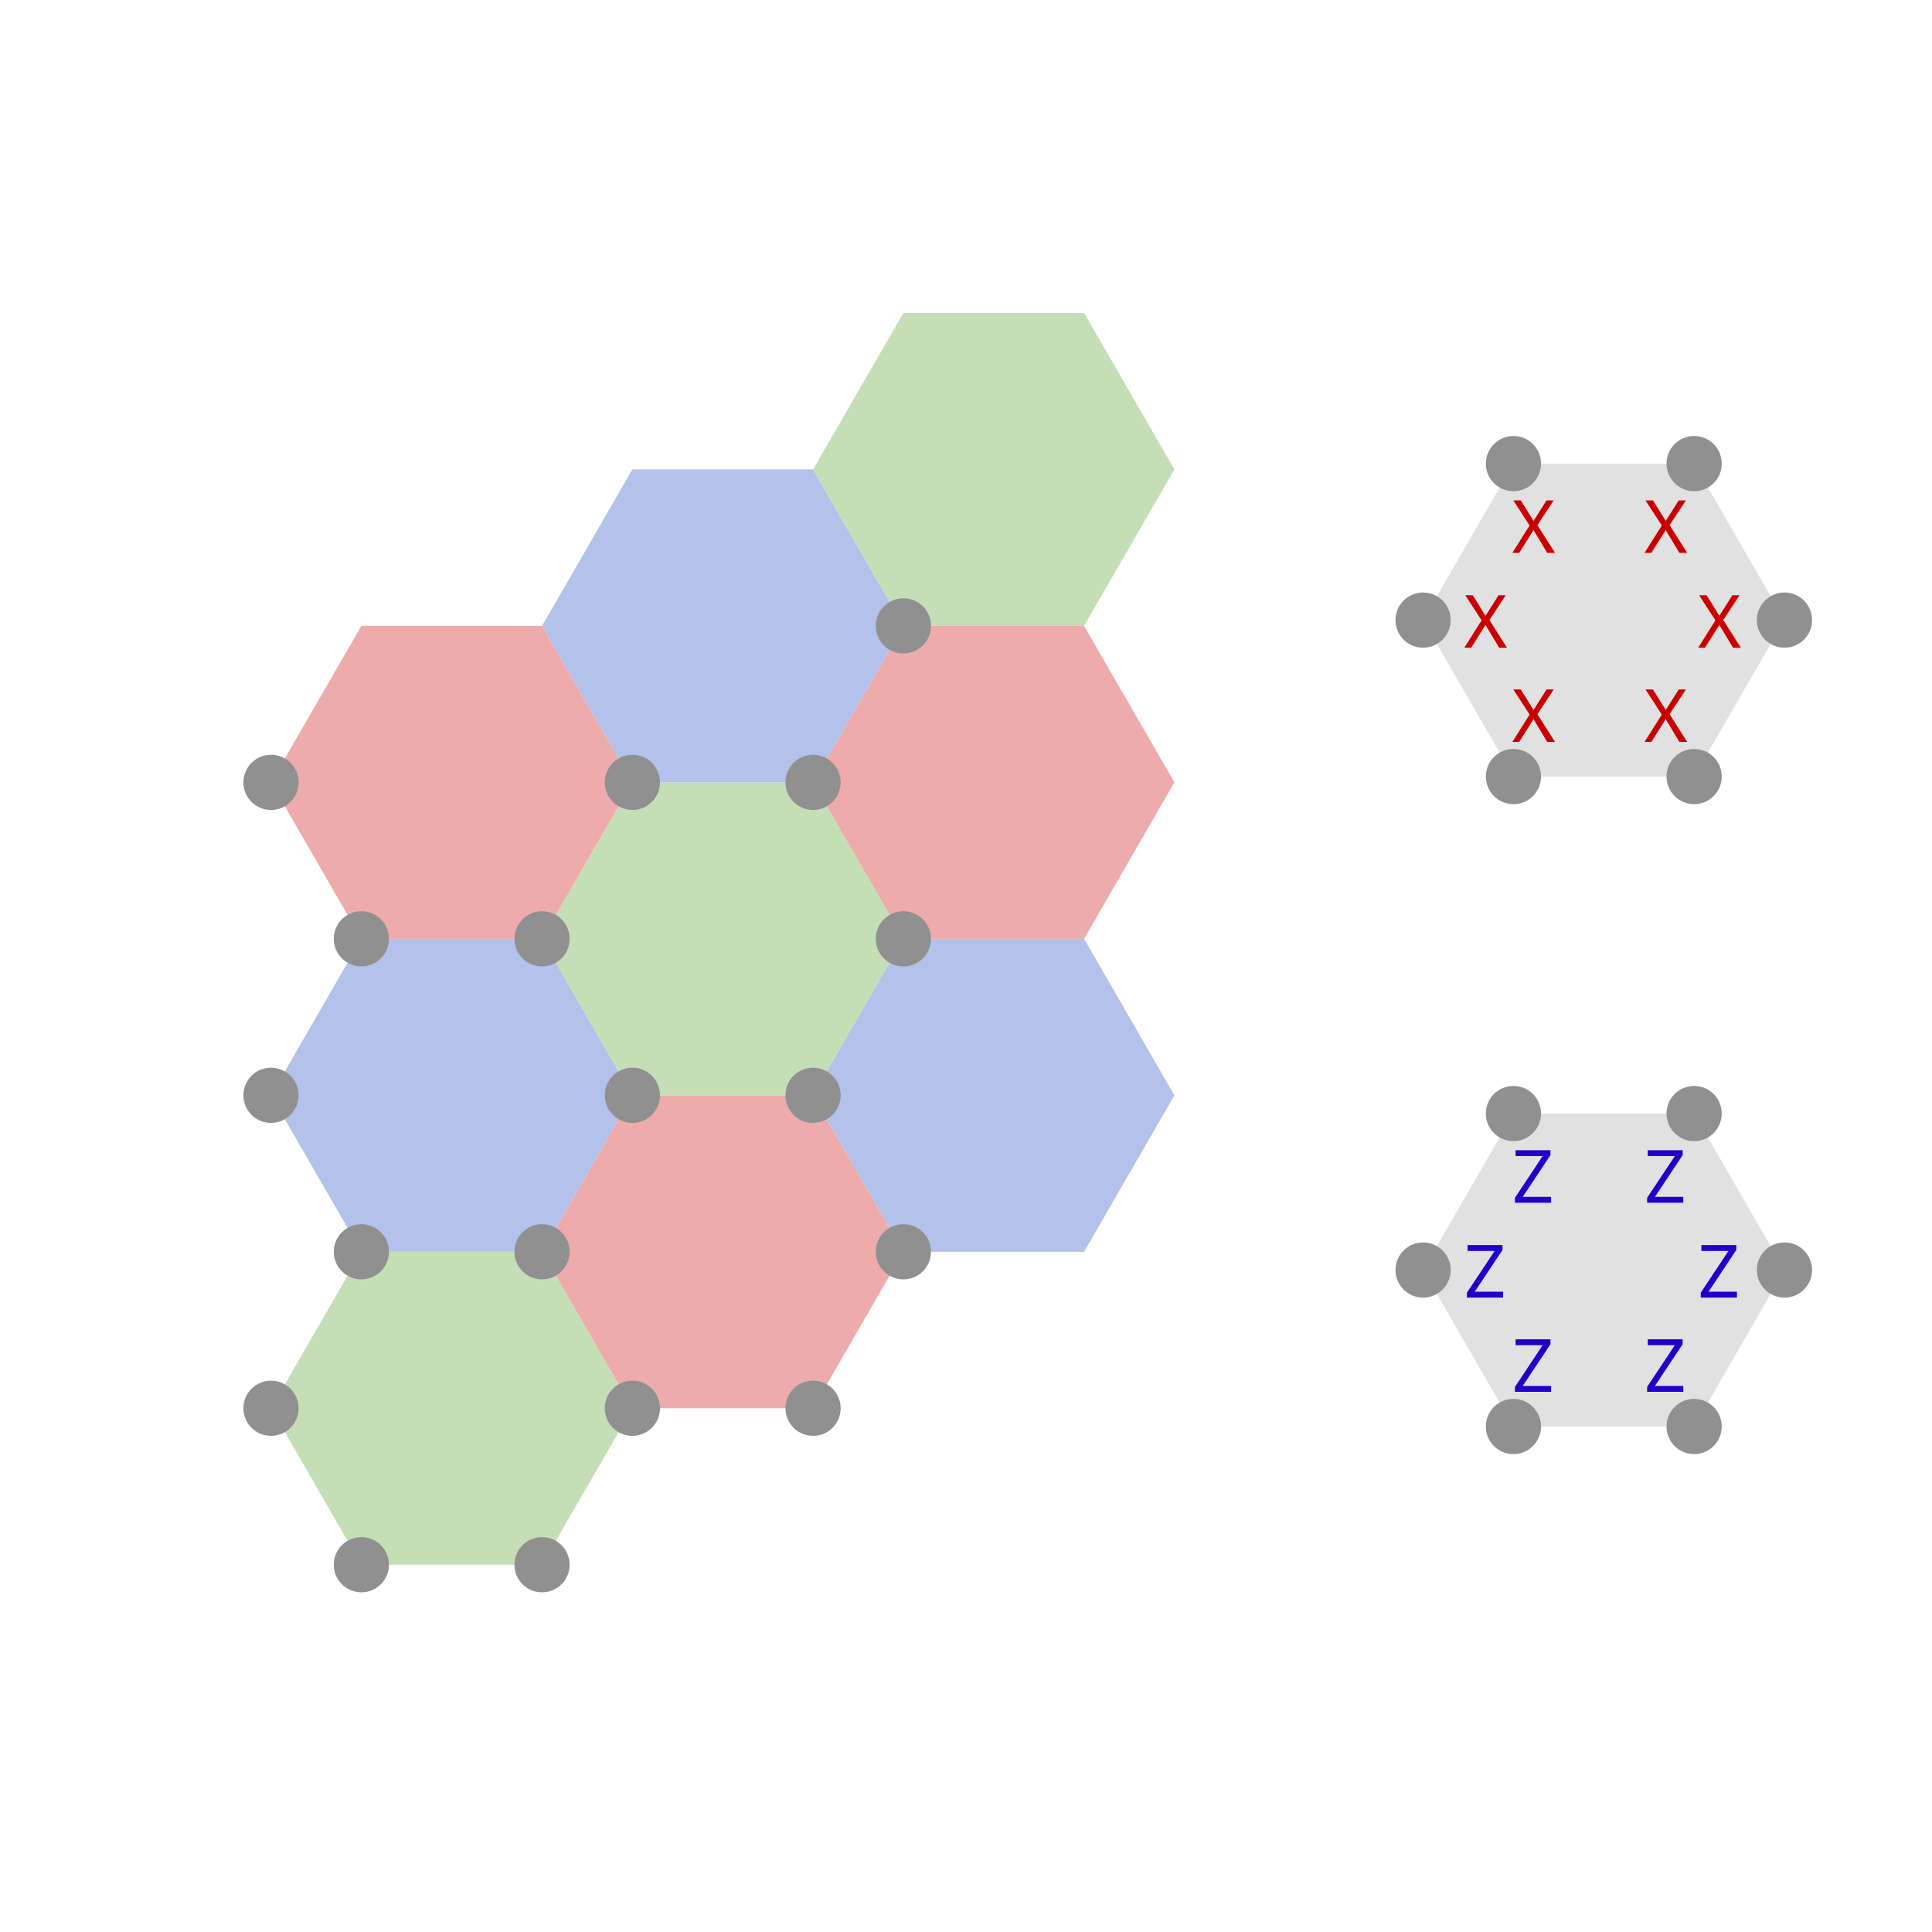
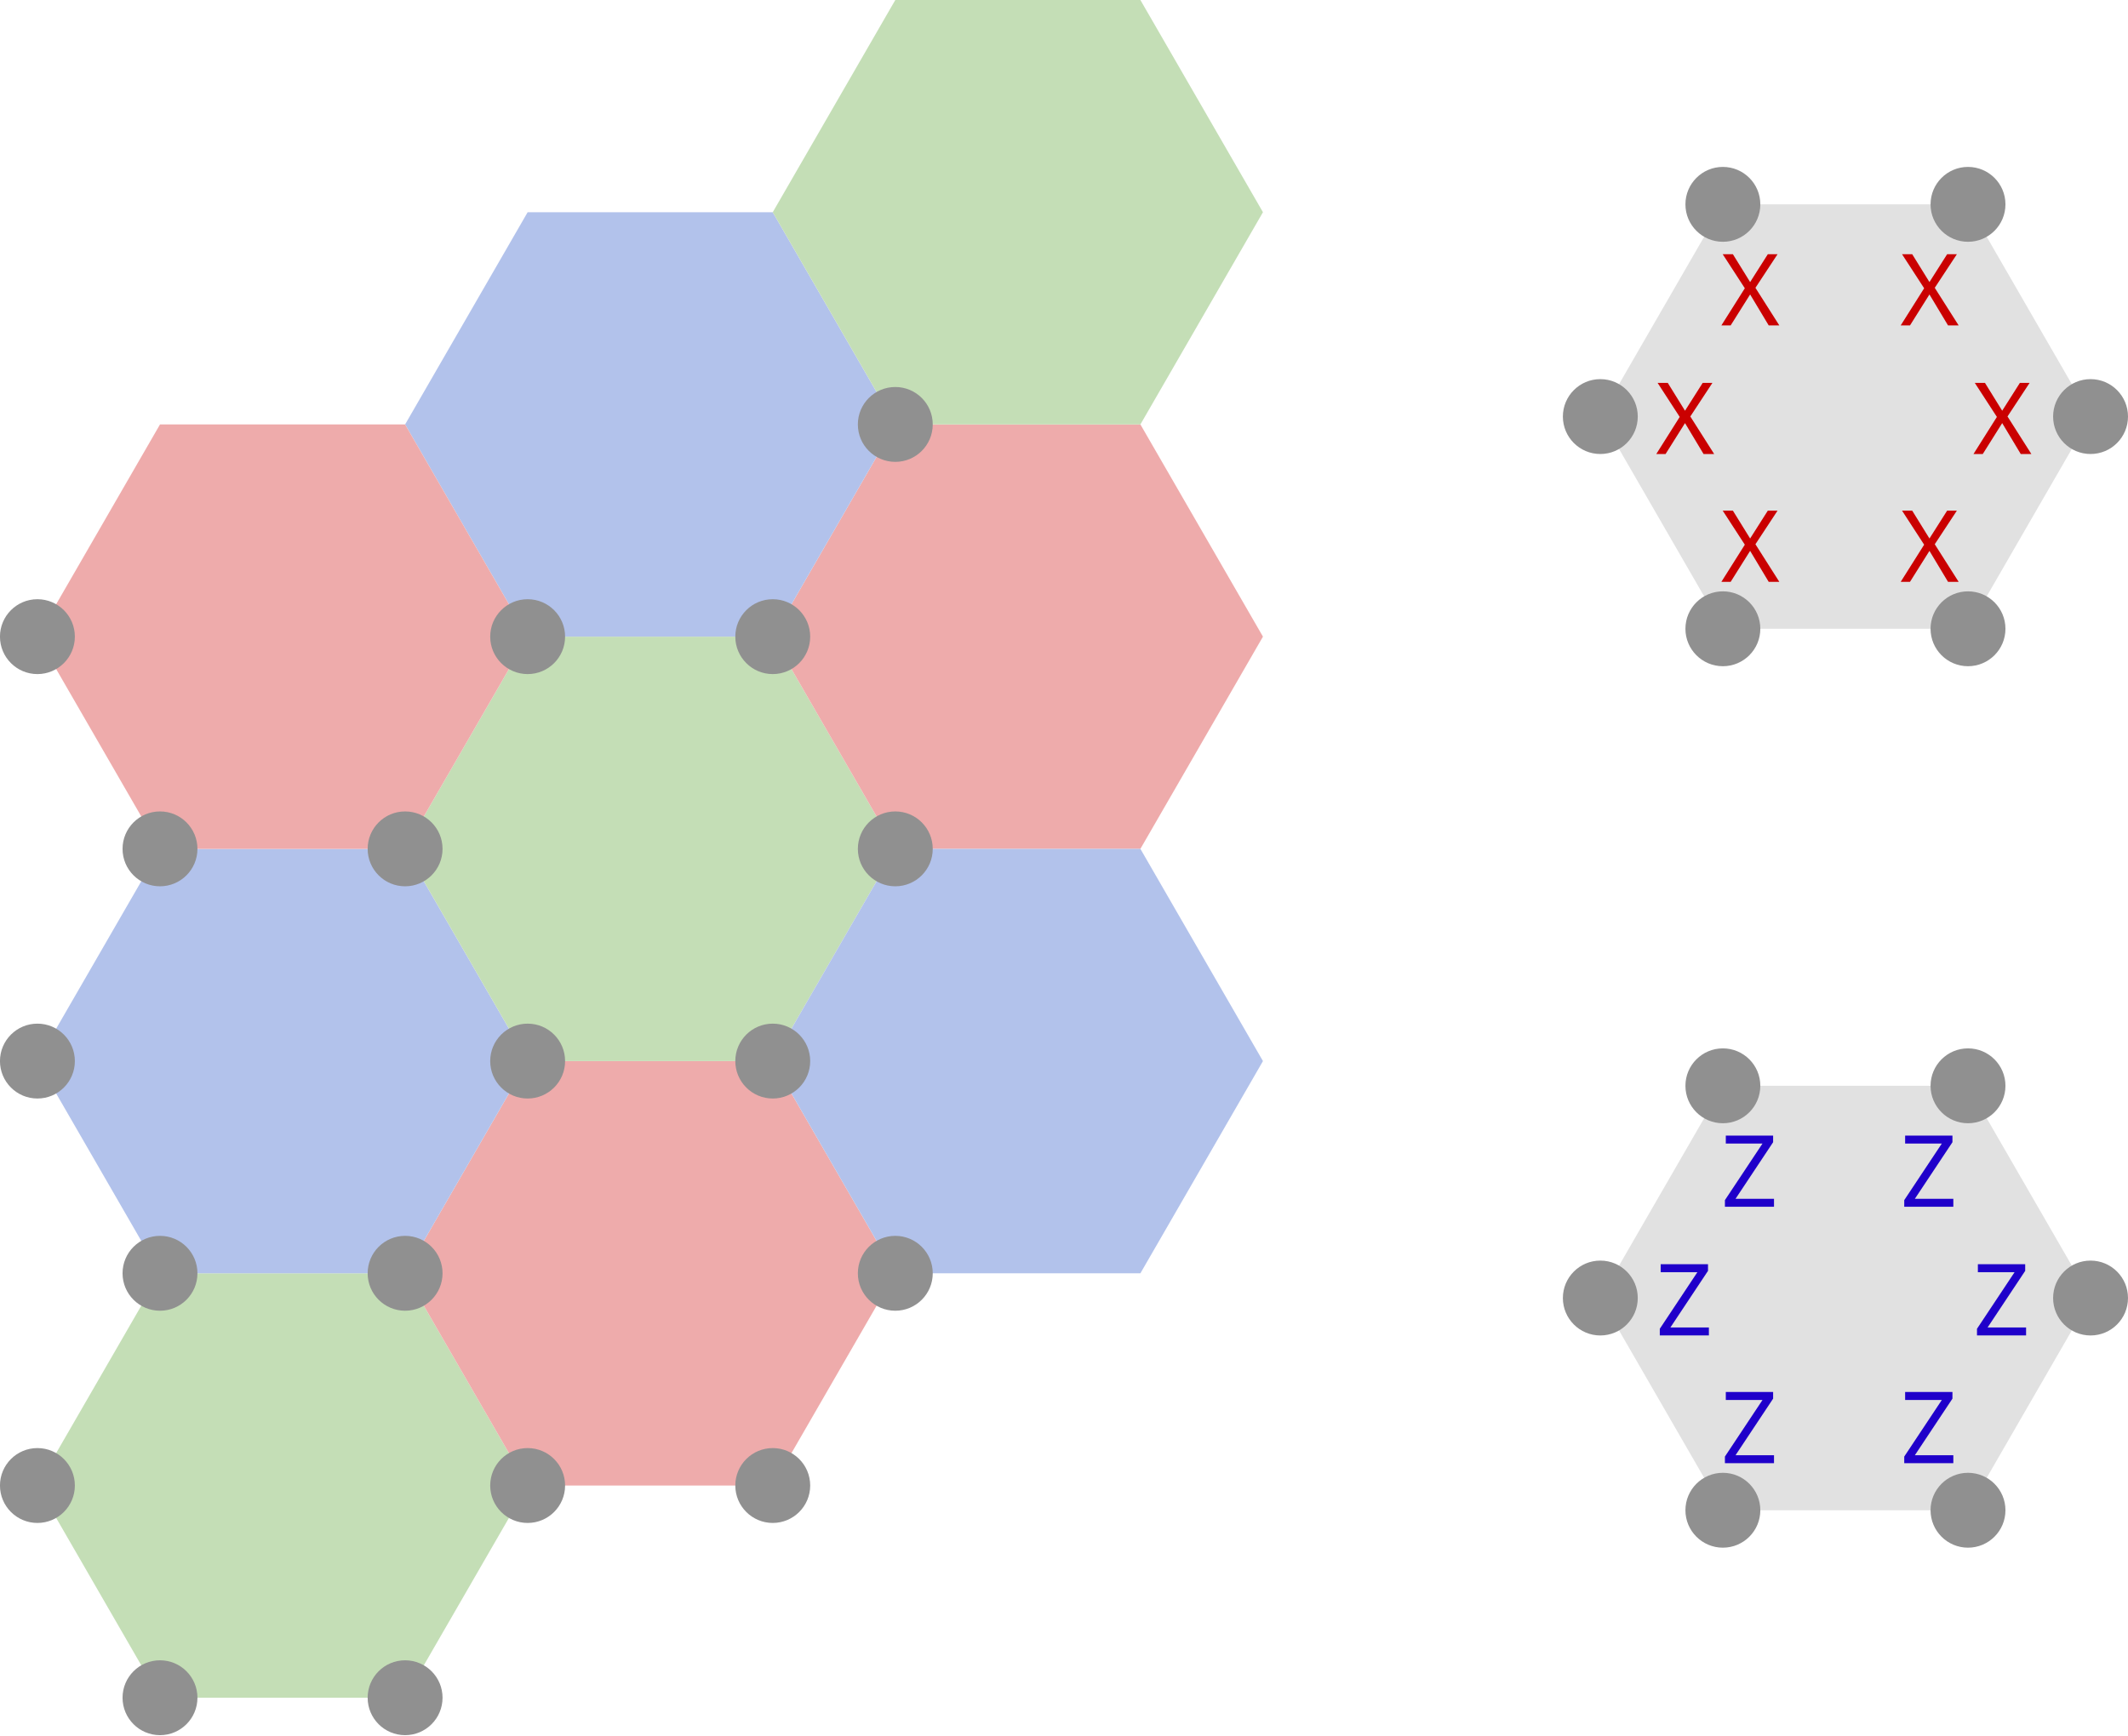
- <svg xmlns="http://www.w3.org/2000/svg" width="350" height="350" viewBox="0 0 92.604 92.604" version="1.1" id="svg5">
+ <svg xmlns="http://www.w3.org/2000/svg" width="350" height="285.462" viewBox="11.668 15 75.187 61.323" version="1.1" id="svg5">
  <defs id="defs2" />
  <g id="layer1">
    <path style="fill:#c4deb6;fill-opacity:1;stroke:none;stroke-width:0.1" d="m 17.321,60 h 8.66 l 4.33,7.5 -4.33,7.5 h -8.66 l -4.33,-7.5 z" id="path216" />
    <path style="fill:#eeabab;fill-opacity:1;stroke:none;stroke-width:0.1" d="m 30.311,52.5 h 8.66 l 4.33,7.5 -4.33,7.5 h -8.66 l -4.33,-7.5 z" id="path376" />
    <path style="fill:#b2c2eb;fill-opacity:1;stroke:none;stroke-width:0.1" d="m 17.321,45 h 8.66 l 4.33,7.5 -4.33,7.5 h -8.66 l -4.33,-7.5 z" id="path378" />
    <path style="fill:#c4deb6;fill-opacity:1;stroke:none;stroke-width:0.1" d="m 30.311,37.5 h 8.66 l 4.33,7.5 -4.33,7.5 h -8.66 l -4.33,-7.5 z" id="path934" />
    <path style="fill:#eeabab;fill-opacity:1;stroke:none;stroke-width:0.1" d="m 43.301,30 h 8.66 l 4.33,7.5 -4.33,7.5 h -8.66 l -4.33,-7.5 z" id="path936" />
    <path style="fill:#b2c2eb;fill-opacity:1;stroke:none;stroke-width:0.1" d="m 30.311,22.5 h 8.66 l 4.33,7.5 -4.33,7.5 h -8.66 l -4.33,-7.5 z" id="path938" />
    <path style="fill:#b2c2eb;fill-opacity:1;stroke:none;stroke-width:0.1" d="m 43.301,45 h 8.66 l 4.33,7.5 -4.33,7.5 h -8.66 l -4.33,-7.5 z" id="path940" />
    <path style="fill:#eeabab;fill-opacity:1;stroke:none;stroke-width:0.1" d="m 17.321,30 h 8.66 l 4.33,7.5 -4.33,7.5 h -8.66 l -4.33,-7.5 z" id="path942" />
    <path style="fill:#c4deb6;fill-opacity:1;stroke:none;stroke-width:0.1" d="m 43.301,15 h 8.66 l 4.33,7.5 -4.33,7.5 h -8.66 l -4.33,-7.5 z" id="path944" />
    <circle style="fill:#909090;fill-opacity:1;stroke:none;stroke-width:0.1" id="path4150" cx="25.981" cy="45" r="1.323" />
    <circle style="fill:#909090;fill-opacity:1;stroke:none;stroke-width:0.1" id="circle4257" cx="25.981" cy="60" r="1.323" />
    <circle style="fill:#909090;fill-opacity:1;stroke:none;stroke-width:0.1" id="circle4263" cx="25.981" cy="75" r="1.323" />
    <circle style="fill:#909090;fill-opacity:1;stroke:none;stroke-width:0.1" id="circle4274" cx="30.311" cy="67.5" r="1.323" />
    <circle style="fill:#909090;fill-opacity:1;stroke:none;stroke-width:0.1" id="circle4276" cx="30.311" cy="52.5" r="1.323" />
    <circle style="fill:#909090;fill-opacity:1;stroke:none;stroke-width:0.1" id="circle4278" cx="30.311" cy="37.5" r="1.323" />
    <circle style="fill:#909090;fill-opacity:1;stroke:none;stroke-width:0.1" id="circle4282" cx="12.99" cy="52.5" r="1.323" />
    <circle style="fill:#909090;fill-opacity:1;stroke:none;stroke-width:0.1" id="circle4284" cx="12.99" cy="67.5" r="1.323" />
    <circle style="fill:#909090;fill-opacity:1;stroke:none;stroke-width:0.1" id="circle4286" cx="12.99" cy="37.5" r="1.323" />
    <circle style="fill:#909090;fill-opacity:1;stroke:none;stroke-width:0.1" id="circle4290" cx="17.321" cy="75" r="1.323" />
    <circle style="fill:#909090;fill-opacity:1;stroke:none;stroke-width:0.1" id="circle4292" cx="17.321" cy="60" r="1.323" />
    <circle style="fill:#909090;fill-opacity:1;stroke:none;stroke-width:0.1" id="circle4294" cx="17.321" cy="45" r="1.323" />
    <circle style="fill:#909090;fill-opacity:1;stroke:none;stroke-width:0.1" id="circle4328" cx="38.971" cy="37.5" r="1.323" />
    <circle style="fill:#909090;fill-opacity:1;stroke:none;stroke-width:0.1" id="circle4330" cx="38.971" cy="52.5" r="1.323" />
    <circle style="fill:#909090;fill-opacity:1;stroke:none;stroke-width:0.1" id="circle4334" cx="38.971" cy="67.5" r="1.323" />
    <circle style="fill:#909090;fill-opacity:1;stroke:none;stroke-width:0.1" id="circle4336" cx="43.301" cy="60" r="1.323" />
    <circle style="fill:#909090;fill-opacity:1;stroke:none;stroke-width:0.1" id="circle4338" cx="43.301" cy="45" r="1.323" />
    <circle style="fill:#909090;fill-opacity:1;stroke:none;stroke-width:0.1" id="circle4340" cx="43.301" cy="30" r="1.323" />
    <path style="fill:#e1e1e1;fill-opacity:1;stroke:none;stroke-width:0.1" d="m 72.541,22.222 h 8.66 l 4.33,7.5 -4.33,7.5 h -8.66 l -4.33,-7.5 z" id="path4440" />
    <circle style="fill:#909090;fill-opacity:1;stroke:none;stroke-width:0.1" id="circle4442" cx="68.211" cy="29.722" r="1.323" />
    <circle style="fill:#909090;fill-opacity:1;stroke:none;stroke-width:0.1" id="circle4444" cx="72.541" cy="37.222" r="1.323" />
    <circle style="fill:#909090;fill-opacity:1;stroke:none;stroke-width:0.1" id="circle4446" cx="72.541" cy="22.222" r="1.323" />
    <circle style="fill:#909090;fill-opacity:1;stroke:none;stroke-width:0.1" id="circle4448" cx="81.202" cy="22.222" r="1.323" />
    <circle style="fill:#909090;fill-opacity:1;stroke:none;stroke-width:0.1" id="circle4450" cx="81.202" cy="37.222" r="1.323" />
    <circle style="fill:#909090;fill-opacity:1;stroke:none;stroke-width:0.1" id="circle4452" cx="85.532" cy="29.722" r="1.323" />
    <text xml:space="preserve" style="font-size:3.528px;font-family:'Andale Mono';-inkscape-font-specification:'Andale Mono';fill:#ca0000;fill-opacity:1;stroke:none;stroke-width:0.1" x="72.473" y="26.5" id="text4567">
      <tspan id="tspan4565" style="font-style:normal;font-variant:normal;font-weight:normal;font-stretch:normal;font-size:3.528px;font-family:sans-serif;-inkscape-font-specification:sans-serif;fill:#ca0000;fill-opacity:1;stroke-width:0.1" x="72.473" y="26.5">X</tspan>
    </text>
    <text xml:space="preserve" style="font-size:3.528px;font-family:'Andale Mono';-inkscape-font-specification:'Andale Mono';fill:#ca0000;fill-opacity:1;stroke:none;stroke-width:0.1" x="78.808" y="26.5" id="text4725">
      <tspan id="tspan4723" style="font-style:normal;font-variant:normal;font-weight:normal;font-stretch:normal;font-size:3.528px;font-family:sans-serif;-inkscape-font-specification:sans-serif;fill:#ca0000;fill-opacity:1;stroke-width:0.1" x="78.808" y="26.5">X</tspan>
    </text>
    <text xml:space="preserve" style="font-size:3.528px;font-family:'Andale Mono';-inkscape-font-specification:'Andale Mono';fill:#ca0000;fill-opacity:1;stroke:none;stroke-width:0.1" x="81.379" y="31.044" id="text4729">
      <tspan id="tspan4727" style="font-style:normal;font-variant:normal;font-weight:normal;font-stretch:normal;font-size:3.528px;font-family:sans-serif;-inkscape-font-specification:sans-serif;fill:#ca0000;fill-opacity:1;stroke-width:0.1" x="81.379" y="31.044">X</tspan>
    </text>
    <text xml:space="preserve" style="font-size:3.528px;font-family:'Andale Mono';-inkscape-font-specification:'Andale Mono';fill:#ca0000;fill-opacity:1;stroke:none;stroke-width:0.1" x="70.17" y="31.044" id="text4733">
      <tspan id="tspan4731" style="font-style:normal;font-variant:normal;font-weight:normal;font-stretch:normal;font-size:3.528px;font-family:sans-serif;-inkscape-font-specification:sans-serif;fill:#ca0000;fill-opacity:1;stroke-width:0.1" x="70.17" y="31.044">X</tspan>
    </text>
    <text xml:space="preserve" style="font-size:3.528px;font-family:'Andale Mono';-inkscape-font-specification:'Andale Mono';fill:#ca0000;fill-opacity:1;stroke:none;stroke-width:0.1" x="72.473" y="35.56" id="text4737">
      <tspan id="tspan4735" style="font-style:normal;font-variant:normal;font-weight:normal;font-stretch:normal;font-size:3.528px;font-family:sans-serif;-inkscape-font-specification:sans-serif;fill:#ca0000;fill-opacity:1;stroke-width:0.1" x="72.473" y="35.56">X</tspan>
    </text>
    <text xml:space="preserve" style="font-size:3.528px;font-family:'Andale Mono';-inkscape-font-specification:'Andale Mono';fill:#ca0000;fill-opacity:1;stroke:none;stroke-width:0.1" x="78.808" y="35.56" id="text4741">
      <tspan id="tspan4739" style="font-style:normal;font-variant:normal;font-weight:normal;font-stretch:normal;font-size:3.528px;font-family:sans-serif;-inkscape-font-specification:sans-serif;fill:#ca0000;fill-opacity:1;stroke-width:0.1" x="78.808" y="35.56">X</tspan>
    </text>
    <path style="fill:#e1e1e1;fill-opacity:1;stroke:none;stroke-width:0.1" d="m 72.541,53.374 h 8.66 l 4.33,7.5 -4.33,7.5 h -8.66 l -4.33,-7.5 z" id="path4743" />
    <circle style="fill:#909090;fill-opacity:1;stroke:none;stroke-width:0.1" id="circle4745" cx="68.211" cy="60.874" r="1.323" />
    <circle style="fill:#909090;fill-opacity:1;stroke:none;stroke-width:0.1" id="circle4747" cx="72.541" cy="68.374" r="1.323" />
    <circle style="fill:#909090;fill-opacity:1;stroke:none;stroke-width:0.1" id="circle4749" cx="72.541" cy="53.374" r="1.323" />
    <circle style="fill:#909090;fill-opacity:1;stroke:none;stroke-width:0.1" id="circle4751" cx="81.202" cy="53.374" r="1.323" />
    <circle style="fill:#909090;fill-opacity:1;stroke:none;stroke-width:0.1" id="circle4753" cx="81.202" cy="68.374" r="1.323" />
    <circle style="fill:#909090;fill-opacity:1;stroke:none;stroke-width:0.1" id="circle4755" cx="85.532" cy="60.874" r="1.323" />
    <text xml:space="preserve" style="font-size:3.528px;font-family:'Andale Mono';-inkscape-font-specification:'Andale Mono';fill:#1f00ca;fill-opacity:1;stroke:none;stroke-width:0.1" x="72.473" y="57.652" id="text4759">
      <tspan id="tspan4757" style="font-style:normal;font-variant:normal;font-weight:normal;font-stretch:normal;font-size:3.528px;font-family:sans-serif;-inkscape-font-specification:sans-serif;fill:#1f00ca;fill-opacity:1;stroke-width:0.1" x="72.473" y="57.652">Z</tspan>
    </text>
    <text xml:space="preserve" style="font-size:3.528px;font-family:'Andale Mono';-inkscape-font-specification:'Andale Mono';fill:#1f00ca;fill-opacity:1;stroke:none;stroke-width:0.1" x="78.808" y="57.652" id="text4763">
      <tspan id="tspan4761" style="font-style:normal;font-variant:normal;font-weight:normal;font-stretch:normal;font-size:3.528px;font-family:sans-serif;-inkscape-font-specification:sans-serif;fill:#1f00ca;fill-opacity:1;stroke-width:0.1" x="78.808" y="57.652">Z</tspan>
    </text>
    <text xml:space="preserve" style="font-size:3.528px;font-family:'Andale Mono';-inkscape-font-specification:'Andale Mono';fill:#1f00ca;fill-opacity:1;stroke:none;stroke-width:0.1" x="81.379" y="62.196" id="text4767">
      <tspan id="tspan4765" style="font-style:normal;font-variant:normal;font-weight:normal;font-stretch:normal;font-size:3.528px;font-family:sans-serif;-inkscape-font-specification:sans-serif;fill:#1f00ca;fill-opacity:1;stroke-width:0.1" x="81.379" y="62.196">Z</tspan>
    </text>
    <text xml:space="preserve" style="font-size:3.528px;font-family:'Andale Mono';-inkscape-font-specification:'Andale Mono';fill:#1f00ca;fill-opacity:1;stroke:none;stroke-width:0.1" x="70.17" y="62.196" id="text4771">
      <tspan id="tspan4769" style="font-style:normal;font-variant:normal;font-weight:normal;font-stretch:normal;font-size:3.528px;font-family:sans-serif;-inkscape-font-specification:sans-serif;fill:#1f00ca;fill-opacity:1;stroke-width:0.1" x="70.17" y="62.196">Z</tspan>
    </text>
    <text xml:space="preserve" style="font-size:3.528px;font-family:'Andale Mono';-inkscape-font-specification:'Andale Mono';fill:#1f00ca;fill-opacity:1;stroke:none;stroke-width:0.1" x="72.473" y="66.712" id="text4775">
      <tspan id="tspan4773" style="font-style:normal;font-variant:normal;font-weight:normal;font-stretch:normal;font-size:3.528px;font-family:sans-serif;-inkscape-font-specification:sans-serif;fill:#1f00ca;fill-opacity:1;stroke-width:0.1" x="72.473" y="66.712">Z</tspan>
    </text>
    <text xml:space="preserve" style="font-size:3.528px;font-family:'Andale Mono';-inkscape-font-specification:'Andale Mono';fill:#1f00ca;fill-opacity:1;stroke:none;stroke-width:0.1" x="78.808" y="66.712" id="text4779">
      <tspan id="tspan4777" style="font-style:normal;font-variant:normal;font-weight:normal;font-stretch:normal;font-size:3.528px;font-family:sans-serif;-inkscape-font-specification:sans-serif;fill:#1f00ca;fill-opacity:1;stroke-width:0.1" x="78.808" y="66.712">Z</tspan>
    </text>
  </g>
</svg>
